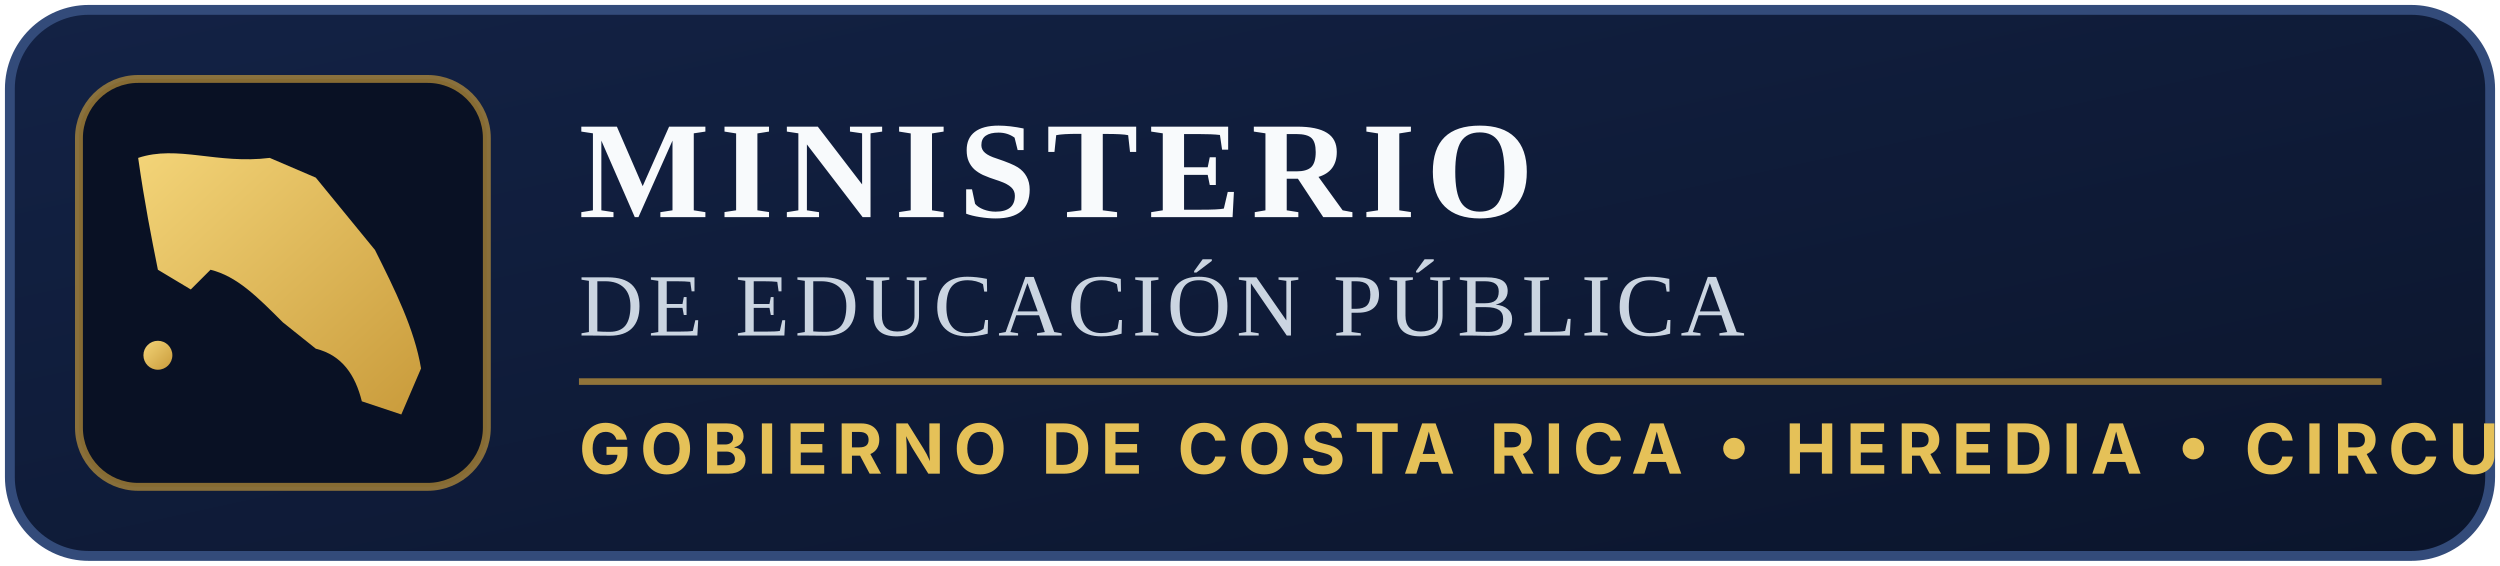
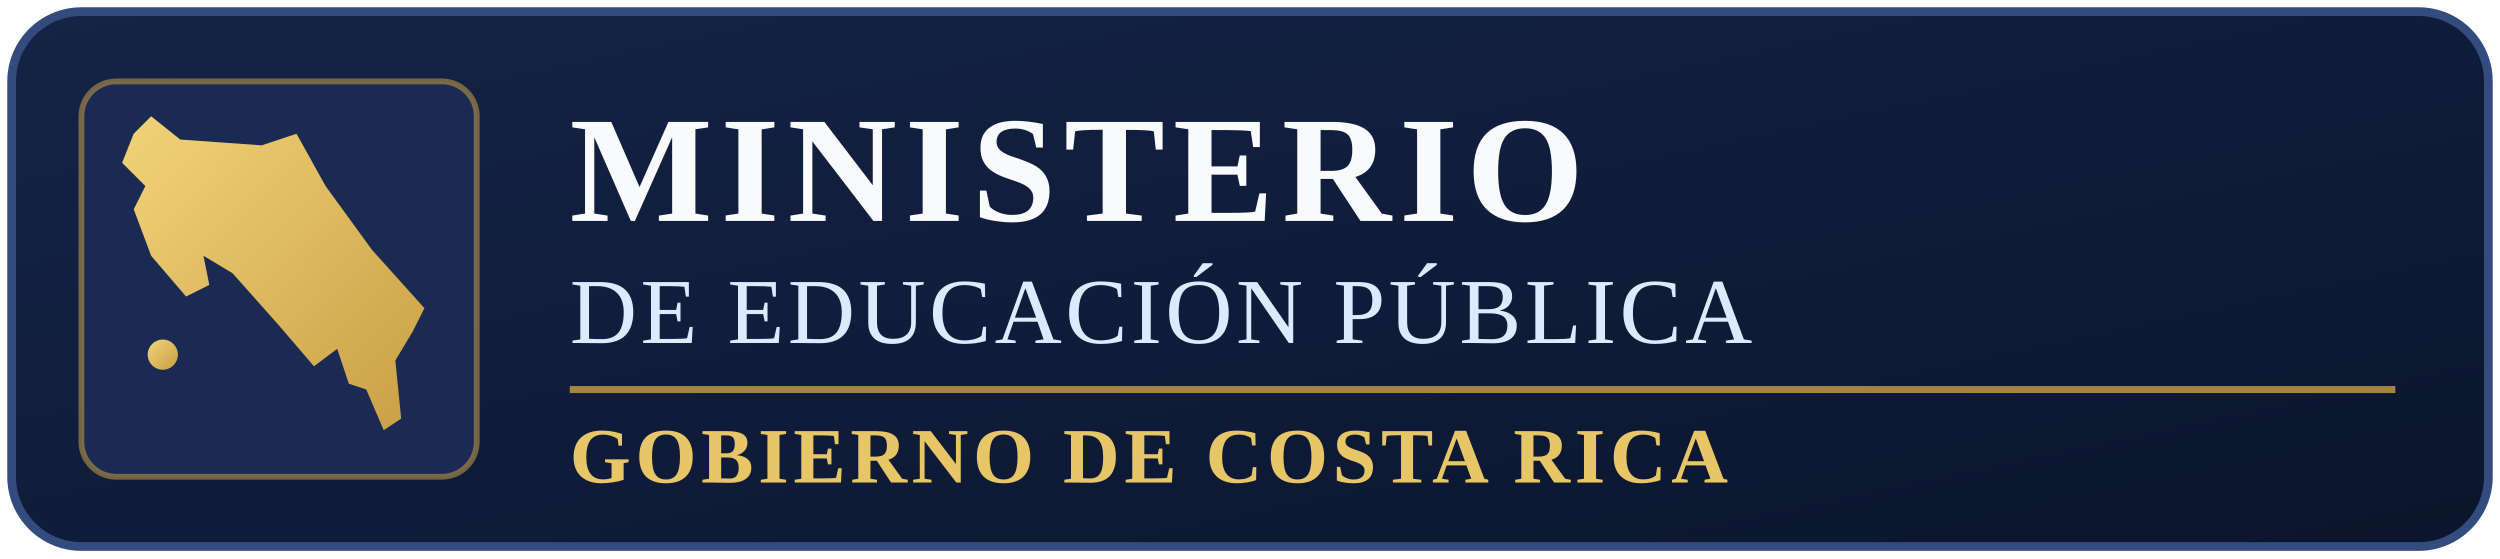
- <svg xmlns="http://www.w3.org/2000/svg" viewBox="0 0 380 86" width="380" height="86">
+ <svg xmlns="http://www.w3.org/2000/svg" viewBox="0 0 430 96" width="430" height="96">
  <defs>
-     <linearGradient id="mepBg" x1="0%" y1="0%" x2="100%" y2="100%">
-       <stop offset="0%" stop-color="#132245" />
+     <linearGradient id="mepCard" x1="0%" y1="0%" x2="100%" y2="100%">
+       <stop offset="0%" stop-color="#142347" />
      <stop offset="100%" stop-color="#0b152c" />
    </linearGradient>
-     <linearGradient id="crGold" x1="0%" y1="0%" x2="100%" y2="100%">
-       <stop offset="0%" stop-color="#f3d478" />
-       <stop offset="100%" stop-color="#c99b3b" />
+     <linearGradient id="crMapGold" x1="0%" y1="0%" x2="100%" y2="100%">
+       <stop offset="0%" stop-color="#f2d37a" />
+       <stop offset="100%" stop-color="#c99f44" />
    </linearGradient>
  </defs>
-   <rect x="1.5" y="1.5" width="377" height="83" rx="12" fill="url(#mepBg)" stroke="#334b7a" stroke-width="1.5" />
-   <rect x="12" y="12" width="62" height="62" rx="9" fill="#091124" stroke="#c99b3b" stroke-width="1.2" stroke-opacity="0.65" />
-   <path d="M21 24 C27 22 33 25 41 24 L48 27 L57 38 C60 44 63 50 64 56 L61 63 L55 61 C54 57 52 54 48 53 L43 49 C39 45 36 42 32 41 L29 44 L24 41 C23 36 22 31 21 24 Z" fill="url(#crGold)" />
-   <circle cx="24" cy="54" r="2.2" fill="url(#crGold)" />
-   <text x="88" y="33" fill="#f8fafc" font-family="Georgia,'Times New Roman',serif" font-weight="700" font-size="21" letter-spacing="1.6">MINISTERIO</text>
-   <text x="88" y="51" fill="#cbd5e1" font-family="Georgia,'Times New Roman',serif" font-size="13.5" letter-spacing="0.8">DE EDUCACIÓN PÚBLICA</text>
-   <line x1="88" y1="58" x2="362" y2="58" stroke="#c99b3b" stroke-width="1" stroke-opacity="0.7" />
-   <text x="88" y="72" fill="#e5c158" font-family="system-ui,-apple-system,sans-serif" font-weight="700" font-size="10.5" letter-spacing="1.4">GOBIERNO DE COSTA RICA • HEREDIA • CIRCUITO 02</text>
+   <rect x="2" y="2" width="426" height="92" rx="12" fill="url(#mepCard)" stroke="#334c7d" stroke-width="1.5" />
+   <rect x="14" y="14" width="68" height="68" rx="6" fill="#1b2a52" stroke="#c99f44" stroke-width="1" stroke-opacity="0.55" />
+   <path d="M23 23 L26 20 L31 24 L45 25 L51 23 L56 32 L64 43 L73 53 L71 57 L68 62 L69 72 L66 74 L63 67 L60 66 L58 60 L54 63 L48 56 L40 47 L35 44 L36 49 L32 51 L26 44 L23 36 L25 32 L21 28 Z" fill="url(#crMapGold)" />
+   <circle cx="28" cy="61" r="2.6" fill="url(#crMapGold)" />
+   <text x="98" y="38" fill="#f8fafc" font-family="Georgia,'Times New Roman',serif" font-weight="700" font-size="26" letter-spacing="1.4">MINISTERIO</text>
+   <text x="98" y="59" fill="#dbeafe" font-family="Georgia,'Times New Roman',serif" font-size="16" letter-spacing="0.6">DE EDUCACIÓN PÚBLICA</text>
+   <line x1="98" y1="67" x2="412" y2="67" stroke="#c99f44" stroke-width="1.2" stroke-opacity="0.8" />
+   <text x="98" y="83" fill="#e7c667" font-family="Georgia,'Times New Roman',serif" font-weight="700" font-size="13.5" letter-spacing="0.8">GOBIERNO DE COSTA RICA</text>
</svg>
